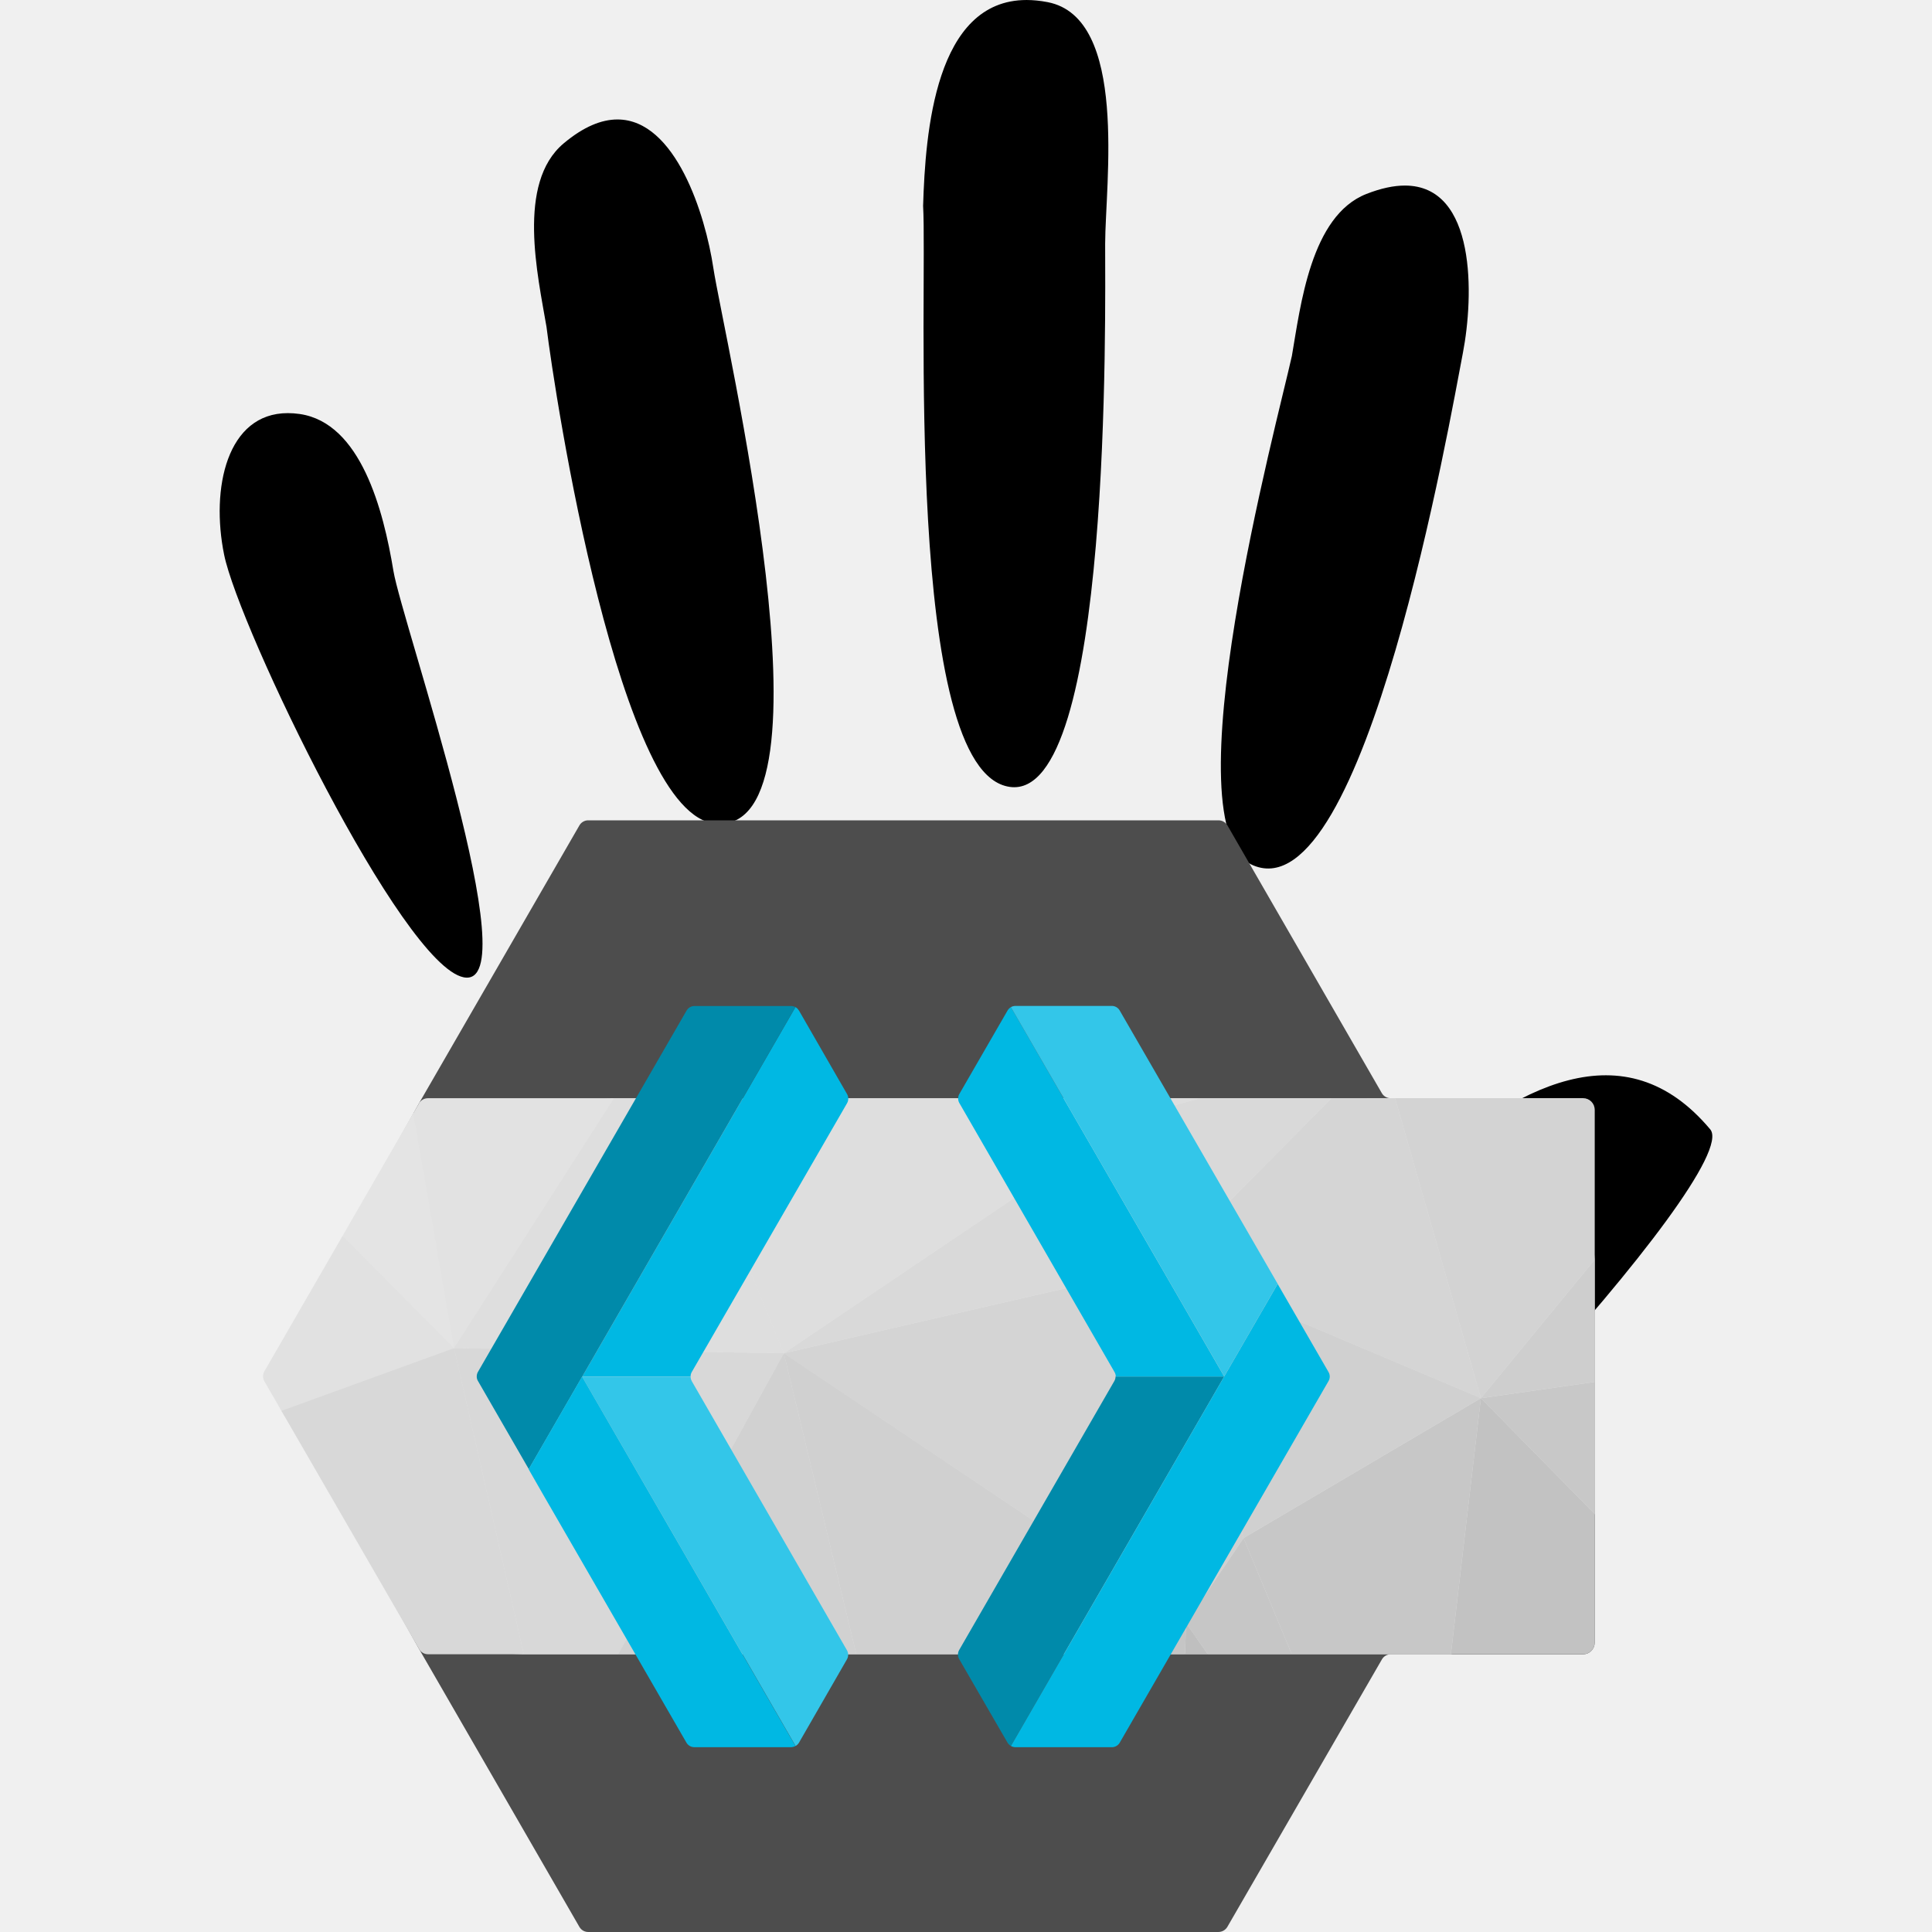
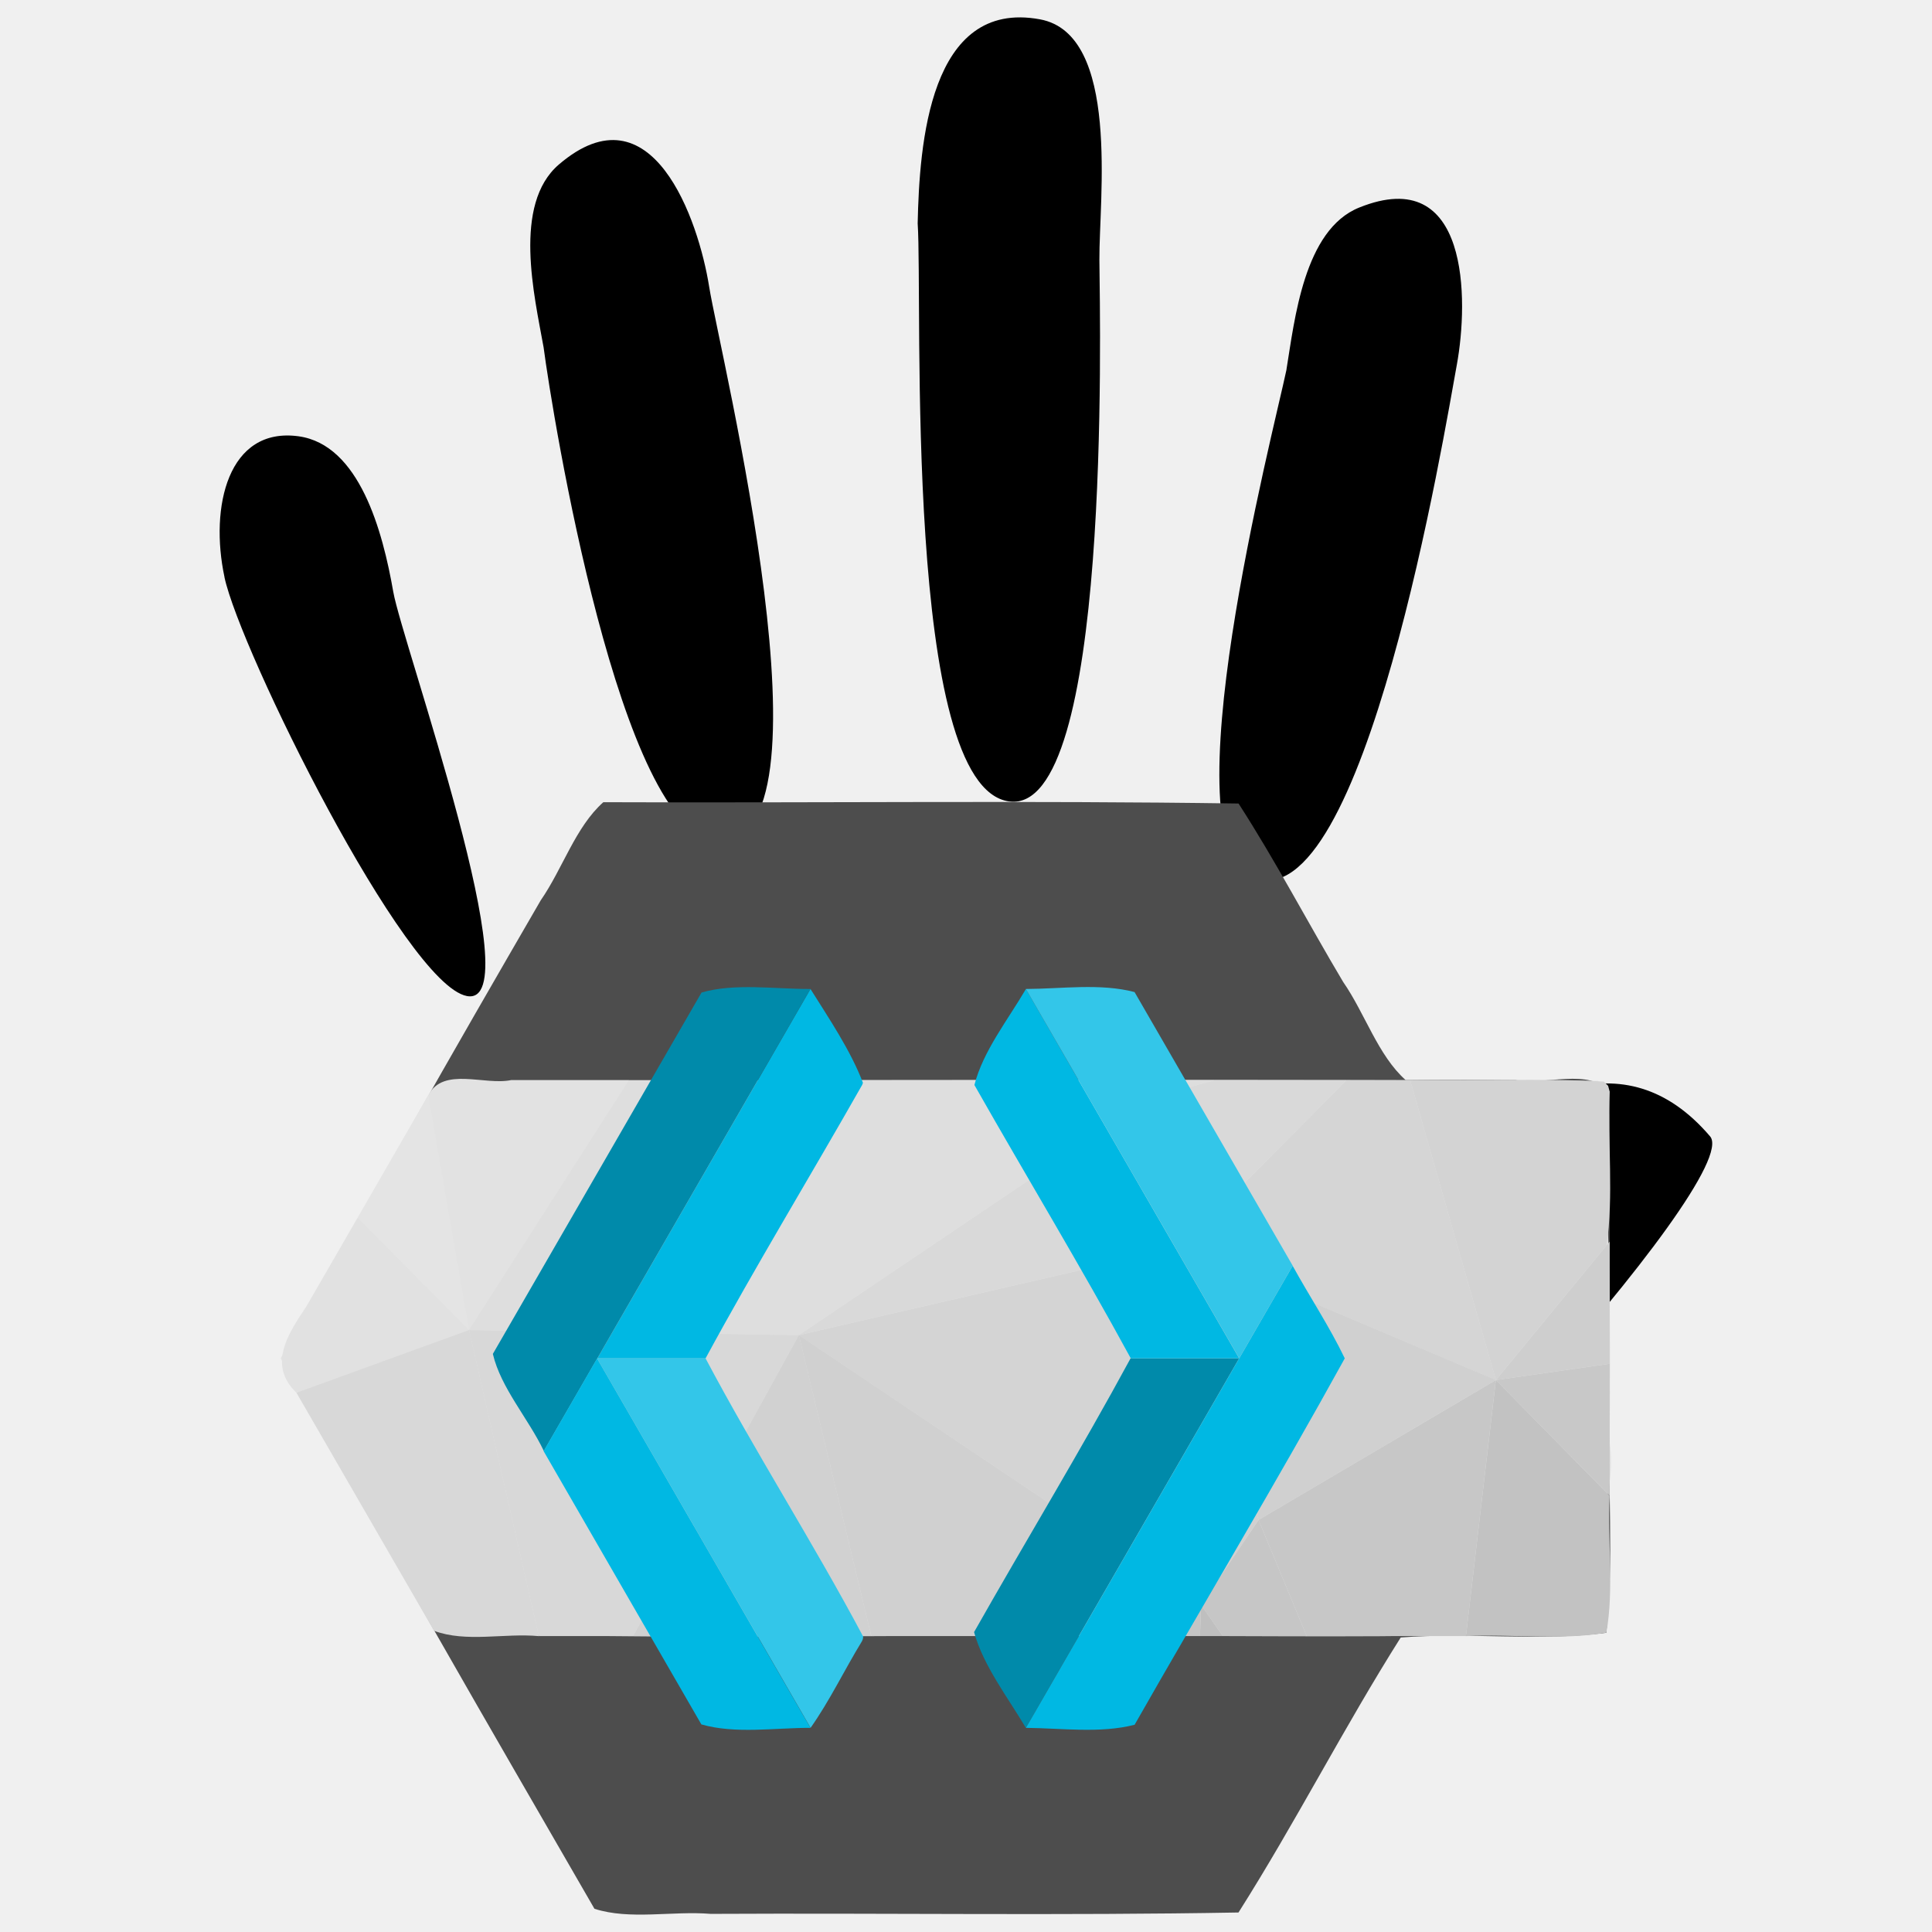
- <svg xmlns="http://www.w3.org/2000/svg" width="33.681mm" height="33.681mm" viewBox="0 0 33.681 33.681" version="1.1" id="svg976">
-   <defs id="defs973">
-     <mask id="mask-4-8" fill="#ffffff">
-       <path d="m 46.348,13.561 c 0.3,5.183 -1.334,37.291 5.713,38.287 v 0 c 6.739,0.954 6.279,-31.383 6.282,-35.777 v 0 c 0.007,-3.946 1.544,-14.899 -3.789,-15.93 v 0 C 54.062,0.045 53.6,0 53.165,0 v 0 c -6.02,0.001 -6.669,8.722 -6.817,13.561 z m -23.688,-4.11 c -3.109,2.613 -1.705,8.687 -1.125,12.093 v 0 c 0.543,4.41 4.776,32.25 11.172,32.729 v 0 c 8.298,0.618 0.482,-32.236 -0.18,-36.617 v 0 c -0.522,-3.505 -2.492,-9.785 -6.319,-9.785 v 0 c -1.042,10e-4 -2.222,0.466 -3.548,1.58 z m 52.897,3.328 c -3.673,1.437 -4.343,7.391 -4.91,10.672 v 0 c -0.92,4.183 -8.215,31.195 -2.538,33.571 v 0 c 7.36,3.072 12.994,-29.592 13.808,-33.782 v 0 c 0.712,-3.706 0.907,-11.014 -3.825,-11.014 v 0 c -0.724,0 -1.565,0.172 -2.535,0.553 z M 0.293,36.55 C 1.279,41.383 11.987,63.579 16.076,64.393 v 0 c 4.349,0.869 -4.075,-23.43 -4.628,-26.773 v 0 c -0.664,-4.042 -2.156,-9.749 -6.165,-10.341 v 0 c -0.276,-0.04 -0.539,-0.059 -0.791,-0.059 v 0 c -4.016,0 -5.091,4.952 -4.199,9.33 z M 46.931,57.161 c -12.554,0.492 -24.638,4.557 -32.084,14.052 v 0 c -8.019,10.227 -6.188,22.592 2.651,31.866 v 0 c 9.007,8.716 22.051,12.071 35.031,11.003 v 0 c 3.28,-0.269 8.911,-1.672 13.224,-4.028 v 0 c 8.553,-4.683 34.728,-32.942 32.457,-35.644 v 0 c -11.235,-13.382 -28.512,14.83 -37.827,20.943 v 0 c -6.424,4.221 -16.176,4.556 -23.026,0.525 v 0 c -9.382,-5.513 -6.511,-18.696 3.391,-21.967 v 0 c 3.49,-1.154 8.016,-0.392 12.555,0.368 v 0 c 6.911,1.159 13.856,2.318 17.228,-3.282 v 0 c 6.576,-10.916 -14.583,-13.855 -22.562,-13.855 v 0 c -0.376,0 -0.724,0.007 -1.038,0.019 z" id="use41-1" />
-     </mask>
-   </defs>
-   <g id="layer1" transform="translate(-51.17146,-149.7427)">
-     <g id="g1693" transform="translate(3.829754,1.1116698e-4)">
-       <polygon fill="#fefefe" mask="url(#mask-4-8)" points="-2.205,116.699 102.029,116.699 102.029,-2.828 -2.205,-2.828 " style="fill:#000000;fill-opacity:1;fill-rule:evenodd;stroke:none;stroke-width:1" transform="matrix(0.2645833,0,0,0.2645833,51.17146,149.7427)" id="polygon1107" />
-       <g id="g1408" transform="matrix(0.04660434,0,0,0.04660434,51.15131,161.8042)">
-         <path class="cls-15" d="m 438.48,152 c -1.366,0.015 -2.635,-0.708 -3.32,-1.89 L 377.39,49.94 C 376.675,48.754 375.385,48.035 374,48.05 H 138.33 c -1.37,-0.018 -2.643,0.704 -3.33,1.89 L 75,153.89 19.17,254.09 c -0.67,1.185 -0.67,2.635 0,3.82 L 75,358 135,462 c 0.685,1.182 1.954,1.905 3.32,1.89 H 374 c 1.374,0.004 2.65,-0.713 3.36,-1.89 L 435.2,361.9 c 0.685,-1.182 1.954,-1.905 3.32,-1.89 h 71.93 c 2.386,0 4.32,-1.934 4.32,-4.32 V 156.32 c 0,-2.386 -1.934,-4.32 -4.32,-4.32 h -72 z" id="path38" style="fill:#4d4d4d" />
-         <path style="fill:#e2e2e2;fill-opacity:1;stroke:none;stroke-width:1px;stroke-linecap:butt;stroke-linejoin:miter;stroke-opacity:1" d="M 72.85,157.64 17.659,256.009 23.53,268.94 78.375,358.532 114.19,360 401.46,359.98 H 461 L 499.264,350.3 514.76,307.49 514.77,258.13 V 212.41 L 510.46,152 h -71.98 l -22.11,0.01 H 367.16 147.94 l -75.09,5.63" id="path27674" />
-         <path class="cls-1" d="M 510.46,152 H 78.34 A 3.91,3.91 0 0 0 75,153.89 c 0,0 0,0.07 0,0.07 l -2.14,3.69 -26.45,45.83 -29.23,50.63 a 3.8,3.8 0 0 0 0,3.83 l 6.35,11 51.47,89.12 a 3.84,3.84 0 0 0 3.34,1.94 h 432.18 a 4.27,4.27 0 0 0 4.24,-4.28 V 156.34 a 4.32,4.32 0 0 0 -4.3,-4.34 z" id="path40" style="fill:none" />
-         <path class="cls-16" d="m 88.1,245.5 -64.57,23.44 -6.35,-11 a 3.8,3.8 0 0 1 0,-3.83 l 29.23,-50.63 z" id="path42" style="fill:#e1e1e1" />
-         <polygon class="cls-17" points="472.21,264.21 514.77,258.13 514.77,307.49 " id="polygon44" style="fill:#c8c8c8" />
-         <path class="cls-18" d="m 472.21,264.21 42.55,43.28 v 48.21 a 4.27,4.27 0 0 1 -4.24,4.28 H 461 Z" id="path46" style="fill:#c2c2c2" />
-         <polygon class="cls-19" points="383.42,316.53 472.21,264.21 461,359.98 401.46,359.98 " id="polygon48" style="fill:#c7c7c7" />
-         <polygon class="cls-20" points="472.21,264.21 514.77,212.41 514.77,258.13 " id="polygon50" style="fill:#cecece" />
-         <path class="cls-21" d="m 514.77,156.33 v 56.08 L 472.22,264.21 440.12,152 h 70.33 a 4.32,4.32 0 0 1 4.32,4.33 z" id="path52" style="fill:#d3d3d3" />
-         <polygon class="cls-22" points="383.42,316.53 401.46,359.98 370.06,359.98 361.92,348.31 " id="polygon54" style="fill:#c6c6c6" />
-         <polygon class="cls-23" points="440.12,152.01 472.21,264.21 354.42,214.42 416.37,152.01 " id="polygon56" style="fill:#d5d5d5" />
-         <path class="cls-24" d="m 354.42,214.42 29,102.11 88.8,-52.32 z" id="path58" style="fill:#d0d0d0" />
-         <polygon class="cls-25" points="370.06,359.98 361.54,359.98 361.92,348.31 " id="polygon60" style="fill:#bfbfbf" />
-         <polygon class="cls-26" points="367.16,152.01 416.37,152.01 354.42,214.42 343.24,158.6 " id="polygon62" style="fill:#d9d9d9" />
-         <path class="cls-27" d="m 354.42,214.42 -143,33 150.5,100.89 z" id="path64" style="fill:#d4d4d4" />
-         <path class="cls-24" d="m 354.42,214.42 7.49,133.9 21.5,-31.78 z" id="path66" style="fill:#d0d0d0" />
-         <path class="cls-26" d="m 343.24,158.6 -131.77,88.79 143,-33 z" id="path68" style="fill:#d9d9d9" />
-         <polygon class="cls-28" points="88.1,245.5 211.47,247.39 149.5,359.98 114.19,359.98 " id="polygon70" style="fill:#d8d8d8" />
-         <path class="cls-29" d="M 147.94,152 88.1,245.5 72.85,157.64 75,153.94 c 0,0 0,-0.07 0,-0.07 A 3.91,3.91 0 0 1 78.33,152 Z" id="path72" style="fill:#e2e2e2" />
-         <path class="cls-28" d="M 114.19,360 H 78.33 A 3.84,3.84 0 0 1 75,358 L 23.53,268.94 88.1,245.5 Z" id="path74" style="fill:#d8d8d8" />
-         <polygon class="cls-30" points="46.41,203.47 72.85,157.64 88.1,245.5 " id="polygon76" style="fill:#e4e4e4" />
-         <polygon class="cls-31" points="211.47,247.39 343.24,158.6 303.52,152.01 276.77,152.01 235.53,152.01 172.39,152.01 " id="polygon78" style="fill:#dedede" />
-         <polygon class="cls-31" points="88.1,245.5 211.47,247.39 172.39,152.01 156.09,152.01 147.94,152.01 " id="polygon80" style="fill:#dedede" />
-         <polygon class="cls-32" points="361.92,348.31 333.23,359.98 356.22,359.98 361.54,359.98 " id="polygon82" style="fill:#c5c5c5" />
-         <polygon class="cls-24" points="238.57,359.98 276.77,359.98 333.23,359.98 361.92,348.31 211.47,247.39 " id="polygon84" style="fill:#d0d0d0" />
-         <polygon class="cls-33" points="235.53,359.98 238.57,359.98 211.47,247.39 149.5,359.98 156.09,359.98 " id="polygon86" style="fill:#d1d1d1" />
-         <polygon class="cls-34" points="356.22,152.01 343.65,152.01 343.24,158.6 367.16,152.01 " id="polygon88" style="fill:#dddddd" />
-         <polygon class="cls-35" points="303.52,152.01 343.24,158.6 339.58,152.01 " id="polygon90" style="fill:#e3e3e3" />
-         <polygon class="cls-29" points="339.58,152.01 343.24,158.6 343.65,152.01 " id="polygon92" style="fill:#e2e2e2" />
-         <path class="cls-36" d="M 235.15,153.81 177,254.46 a 3.38,3.38 0 0 0 -0.42,1.64 h -40.51 l 79.74,-138.18 a 3.14,3.14 0 0 1 1.19,1.15 l 0.11,0.11 18.08,31.41 a 3.49,3.49 0 0 1 -0.04,3.22 z" id="path94" style="fill:#00b8e3" />
-         <path class="cls-37" d="m 235.08,361.89 -18,31.27 a 3.51,3.51 0 0 1 -1.22,1.15 L 136,256.14 v 0 h 40.6 a 3.09,3.09 0 0 0 0.38,1.57 0.37,0.37 0 0 0 0.07,0.17 l 58,100.58 a 3.41,3.41 0 0 1 0.03,3.43 z" id="path96" style="fill:#33c6e9" />
-         <path class="cls-38" d="M 215.81,117.92 136.07,256.1 v 0 0 l -20,34.66 -19.1,-33.12 a 3.09,3.09 0 0 1 -0.38,-1.57 3.38,3.38 0 0 1 0.42,-1.64 L 116.31,221 175.06,119.26 a 3.4,3.4 0 0 1 3,-1.75 h 36.04 a 3.58,3.58 0 0 1 1.71,0.41 z" id="path98" style="fill:#008aaa" />
-         <path class="cls-36" d="m 215.81,394.31 a 3.58,3.58 0 0 1 -1.71,0.45 H 178 a 3.4,3.4 0 0 1 -3,-1.75 l -53.72,-93 -5.28,-9.22 20,-34.66 z" id="path100" style="fill:#00b8e3" />
-         <path class="cls-38" d="m 376.19,256.1 -79.8,138.21 a 3.73,3.73 0 0 1 -1.19,-1.15 l -0.07,-0.1 L 277,361.72 a 3.49,3.49 0 0 1 0,-3.22 l 58.06,-100.65 a 3.38,3.38 0 0 0 0.49,-1.75 h 40.57 z" id="path102" style="fill:#008aaa" />
-         <path class="cls-36" d="m 415.68,256.1 a 3.38,3.38 0 0 1 -0.49,1.75 l -78.13,135.31 a 3.42,3.42 0 0 1 -2.9,1.61 h -36 a 3.72,3.72 0 0 1 -1.75,-0.45 l 79.78,-138.22 20,-34.62 19,32.91 a 3.35,3.35 0 0 1 0.49,1.71 z" id="path104" style="fill:#00b8e3" />
-         <path class="cls-36" d="m 376.19,256.1 h -40.56 a 3.35,3.35 0 0 0 -0.49,-1.71 l -58,-100.55 a 3.41,3.41 0 0 1 0,-3.46 l 18.08,-31.3 a 3.73,3.73 0 0 1 1.19,-1.15 z" id="path106" style="fill:#00b8e3" />
-         <path class="cls-37" d="m 396.2,221.44 v 0 l -20,34.62 -79.81,-138.14 a 3.72,3.72 0 0 1 1.75,-0.45 h 36 a 3.42,3.42 0 0 1 2.9,1.61 z" id="path108" style="fill:#33c6e9" />
-       </g>
-     </g>
-   </g>
+ <svg xmlns="http://www.w3.org/2000/svg" viewBox="0 0 33.681 33.681">
+   <path d="M22.427 6.443c.142-.866.304-2.438 1.269-2.825 1.922-.775 1.908 1.614 1.701 2.742-.204 1.106-1.612 9.73-3.559 8.938-1.502-.613.357-7.75.59-8.855M18.13.337c1.408.259 1.028 3.15 1.036 4.19.01 1.158.207 9.68-1.571 9.445-1.86-.246-1.505-8.713-1.597-10.078.03-1.368.2-3.914 2.132-3.557m-8.386 2.53c1.621-1.388 2.435.964 2.62 2.138.185 1.153 2.323 9.795.135 9.652-1.687-.111-2.87-7.44-3.022-8.6-.161-.897-.545-2.495.267-3.19m-5.83 7.195c-.262-1.224.06-2.625 1.292-2.456 1.058.147 1.465 1.648 1.65 2.712.154.88 2.431 7.264 1.283 7.046-1.08-.205-3.955-6.03-4.226-7.302m17.429 19.22c-1.132.632-2.613 1.014-3.477 1.093-3.418.312-6.865-.542-9.259-2.817-2.352-2.424-2.864-5.68-.774-8.394 1.94-2.52 5.115-3.62 8.423-3.78 1.834-.09 8.042.562 6.254 3.592-1.451 2.458-5.53.05-7.844.838-2.602.886-3.328 4.368-.842 5.798 1.815 1.047 4.385.936 6.069-.192 2.44-1.634 6.928-9.111 9.92-5.61.605.707-6.227 8.217-8.47 9.472" />
+   <path fill="#4d4d4d" d="M24.506 18.83c-.484-.431-.709-1.162-1.09-1.711-.615-1.031-1.175-2.107-1.824-3.111-3.686-.054-7.384-.008-11.074-.023-.485.43-.71 1.161-1.091 1.71-1.53 2.64-3.053 5.293-4.486 7.981 1.727 3.239 3.587 6.418 5.422 9.6.617.2 1.36.034 2.027.089 3.066-.016 6.14.031 9.201-.024.99-1.561 1.84-3.231 2.828-4.794 1.185-.094 2.414.07 3.584-.082.136-1.273.02-2.596.059-3.888V19.03c-.361-.413-1.117-.108-1.649-.202h-1.907z" />
+   <path fill="#e2e2e2" d="M7.466 19.092l-2.572 4.585c.81 1.663 1.903 3.176 2.83 4.778 3.845.144 7.696.033 11.543.067 2.123-.014 4.253.028 6.371-.02l1.701-.431c.3-.967.87-1.886.722-2.932.024-2.102.009-4.202-.2-6.296-5.635-.027-11.324-.013-16.98-.007l-3.415.256z" />
+   <path fill="none" d="M27.86 18.83H7.723c-.485.42-.687 1.131-1.064 1.663l-1.786 3.095c.211.768.789 1.437 1.147 2.166l1.547 2.679c.772.203 1.643.035 2.454.09 5.973-.01 11.95.02 17.92-.016.27-.42.05-1.044.121-1.545-.018-2.676.036-5.361-.026-8.031l-.074-.074z" />
+   <path fill="#e1e1e1" d="M8.177 23.187l-3.01 1.092c-.505-.486-.146-1.027.173-1.502l.894-1.548 1.943 1.958z" />
+   <path fill="#c8c8c8" d="M28.062 23.775v2.3l-1.984-2.016z" />
+   <path fill="#c2c2c2" d="M26.078 24.059l1.983 2.017c-.04.79.08 1.62-.057 2.387-.787.137-1.637.02-2.448.06l.522-4.464z" />
+   <path fill="#c7c7c7" d="M25.556 28.522H22.78l-.84-2.025 4.137-2.438z" />
+   <path fill="#cecece" d="M28.062 21.645v2.13l-1.984.284z" />
+   <path fill="#d3d3d3" d="M28.062 19.031c-.037.887.072 1.825-.054 2.68l-1.93 2.348-1.495-5.23c1.125.019 2.26-.036 3.378.027l.074.074z" />
+   <path fill="#c6c6c6" d="M21.318 28.522l-.38-.544 1.002-1.48.84 2.024z" />
+   <path fill="#d5d5d5" d="M20.589 21.738l2.887-2.908h1.107l1.495 5.229z" />
+   <path fill="#d0d0d0" d="M20.589 21.738l1.351 4.76 4.139-2.44-5.49-2.32z" />
+   <path fill="#bfbfbf" d="M20.92 28.522l.018-.544.38.544z" />
+   <path fill="#d9d9d9" d="M20.589 21.738l-.521-2.601 1.114-.307h2.294z" />
+   <path fill="#d4d4d4" d="M20.589 21.738l-6.665 1.538 7.014 4.702-.35-6.24z" />
+   <path fill="#d0d0d0" d="M20.589 21.738l.349 6.24 1.002-1.48-1.351-4.76z" />
+   <path fill="#d9d9d9" d="M20.068 19.137l-6.141 4.138 6.664-1.538-.523-2.6z" />
+   <path fill="#d8d8d8" d="M11.038 28.522H9.393l-1.216-5.335 5.75.088z" />
+   <path fill="#e2e2e2" d="M10.966 18.83l-2.789 4.357-.71-4.095c.264-.502.983-.164 1.446-.263h2.053z" />
+   <path fill="#d8d8d8" d="M9.393 28.523c-.602-.056-1.267.116-1.827-.093l-2.398-4.15 3.009-1.093 1.216 5.336z" />
+   <path fill="#e4e4e4" d="M7.466 19.092l.711 4.095-1.943-1.959z" />
+   <path fill="#dedede" d="M15.048 18.83h-2.943l1.822 4.445 6.14-4.138-1.85-.307H16.97zM8.177 23.187l5.75.088-1.822-4.445H10.965z" />
+   <path fill="#c5c5c5" d="M20.673 28.522h.247l.018-.544-1.337.544z" />
+   <path fill="#d0d0d0" d="M15.19 28.522H19.6l1.337-.544-7.011-4.703z" />
+   <path fill="#d1d1d1" d="M15.048 28.522h.142l-1.263-5.247-2.889 5.247h.308z" />
+   <path fill="#ddd" d="M20.068 19.137l1.114-.307h-1.095z" />
+   <path fill="#e3e3e3" d="M20.068 19.137l-.171-.307h-1.68z" />
+   <path fill="#e2e2e2" d="M20.068 19.137l.019-.307h-.19z" />
+   <path fill="#00b8e3" d="M15.03 18.914c-.903 1.591-1.86 3.162-2.73 4.767h-1.887l3.716-6.44c.326.52.699 1.07.915 1.636l-.014.037z" />
+   <path fill="#33c6e9" d="M15.027 28.611c-.305.499-.561 1.036-.896 1.511l-3.722-6.44h1.892c.867 1.636 1.878 3.215 2.747 4.849l-.005.041-.016.04z" />
+   <path fill="#008aaa" d="M14.129 17.241c-1.55 2.685-3.1 5.37-4.648 8.055-.271-.569-.749-1.097-.889-1.693l3.638-6.3c.576-.168 1.287-.059 1.899-.062z" />
+   <path fill="#00b8e3" d="M14.129 30.122c-.623-.001-1.311.11-1.902-.06-.916-1.589-1.836-3.175-2.75-4.764l.932-1.616 3.72 6.44z" />
+   <path fill="#008aaa" d="M21.603 23.68l-3.719 6.442c-.316-.534-.74-1.079-.903-1.669.902-1.593 1.858-3.165 2.728-4.772h1.894z" />
+   <path fill="#00b8e3" d="M23.444 23.68c-1.183 2.146-2.45 4.257-3.664 6.388-.594.154-1.274.06-1.895.054l4.65-8.055c.297.54.643 1.06.909 1.614zM21.603 23.68h-1.89c-.872-1.603-1.823-3.174-2.726-4.765.152-.594.585-1.137.898-1.673l3.718 6.439z" />
+   <path fill="#33c6e9" d="M22.536 22.066l-.932 1.613-3.72-6.438c.62-.002 1.302-.103 1.895.054l2.757 4.77z" />
</svg>
